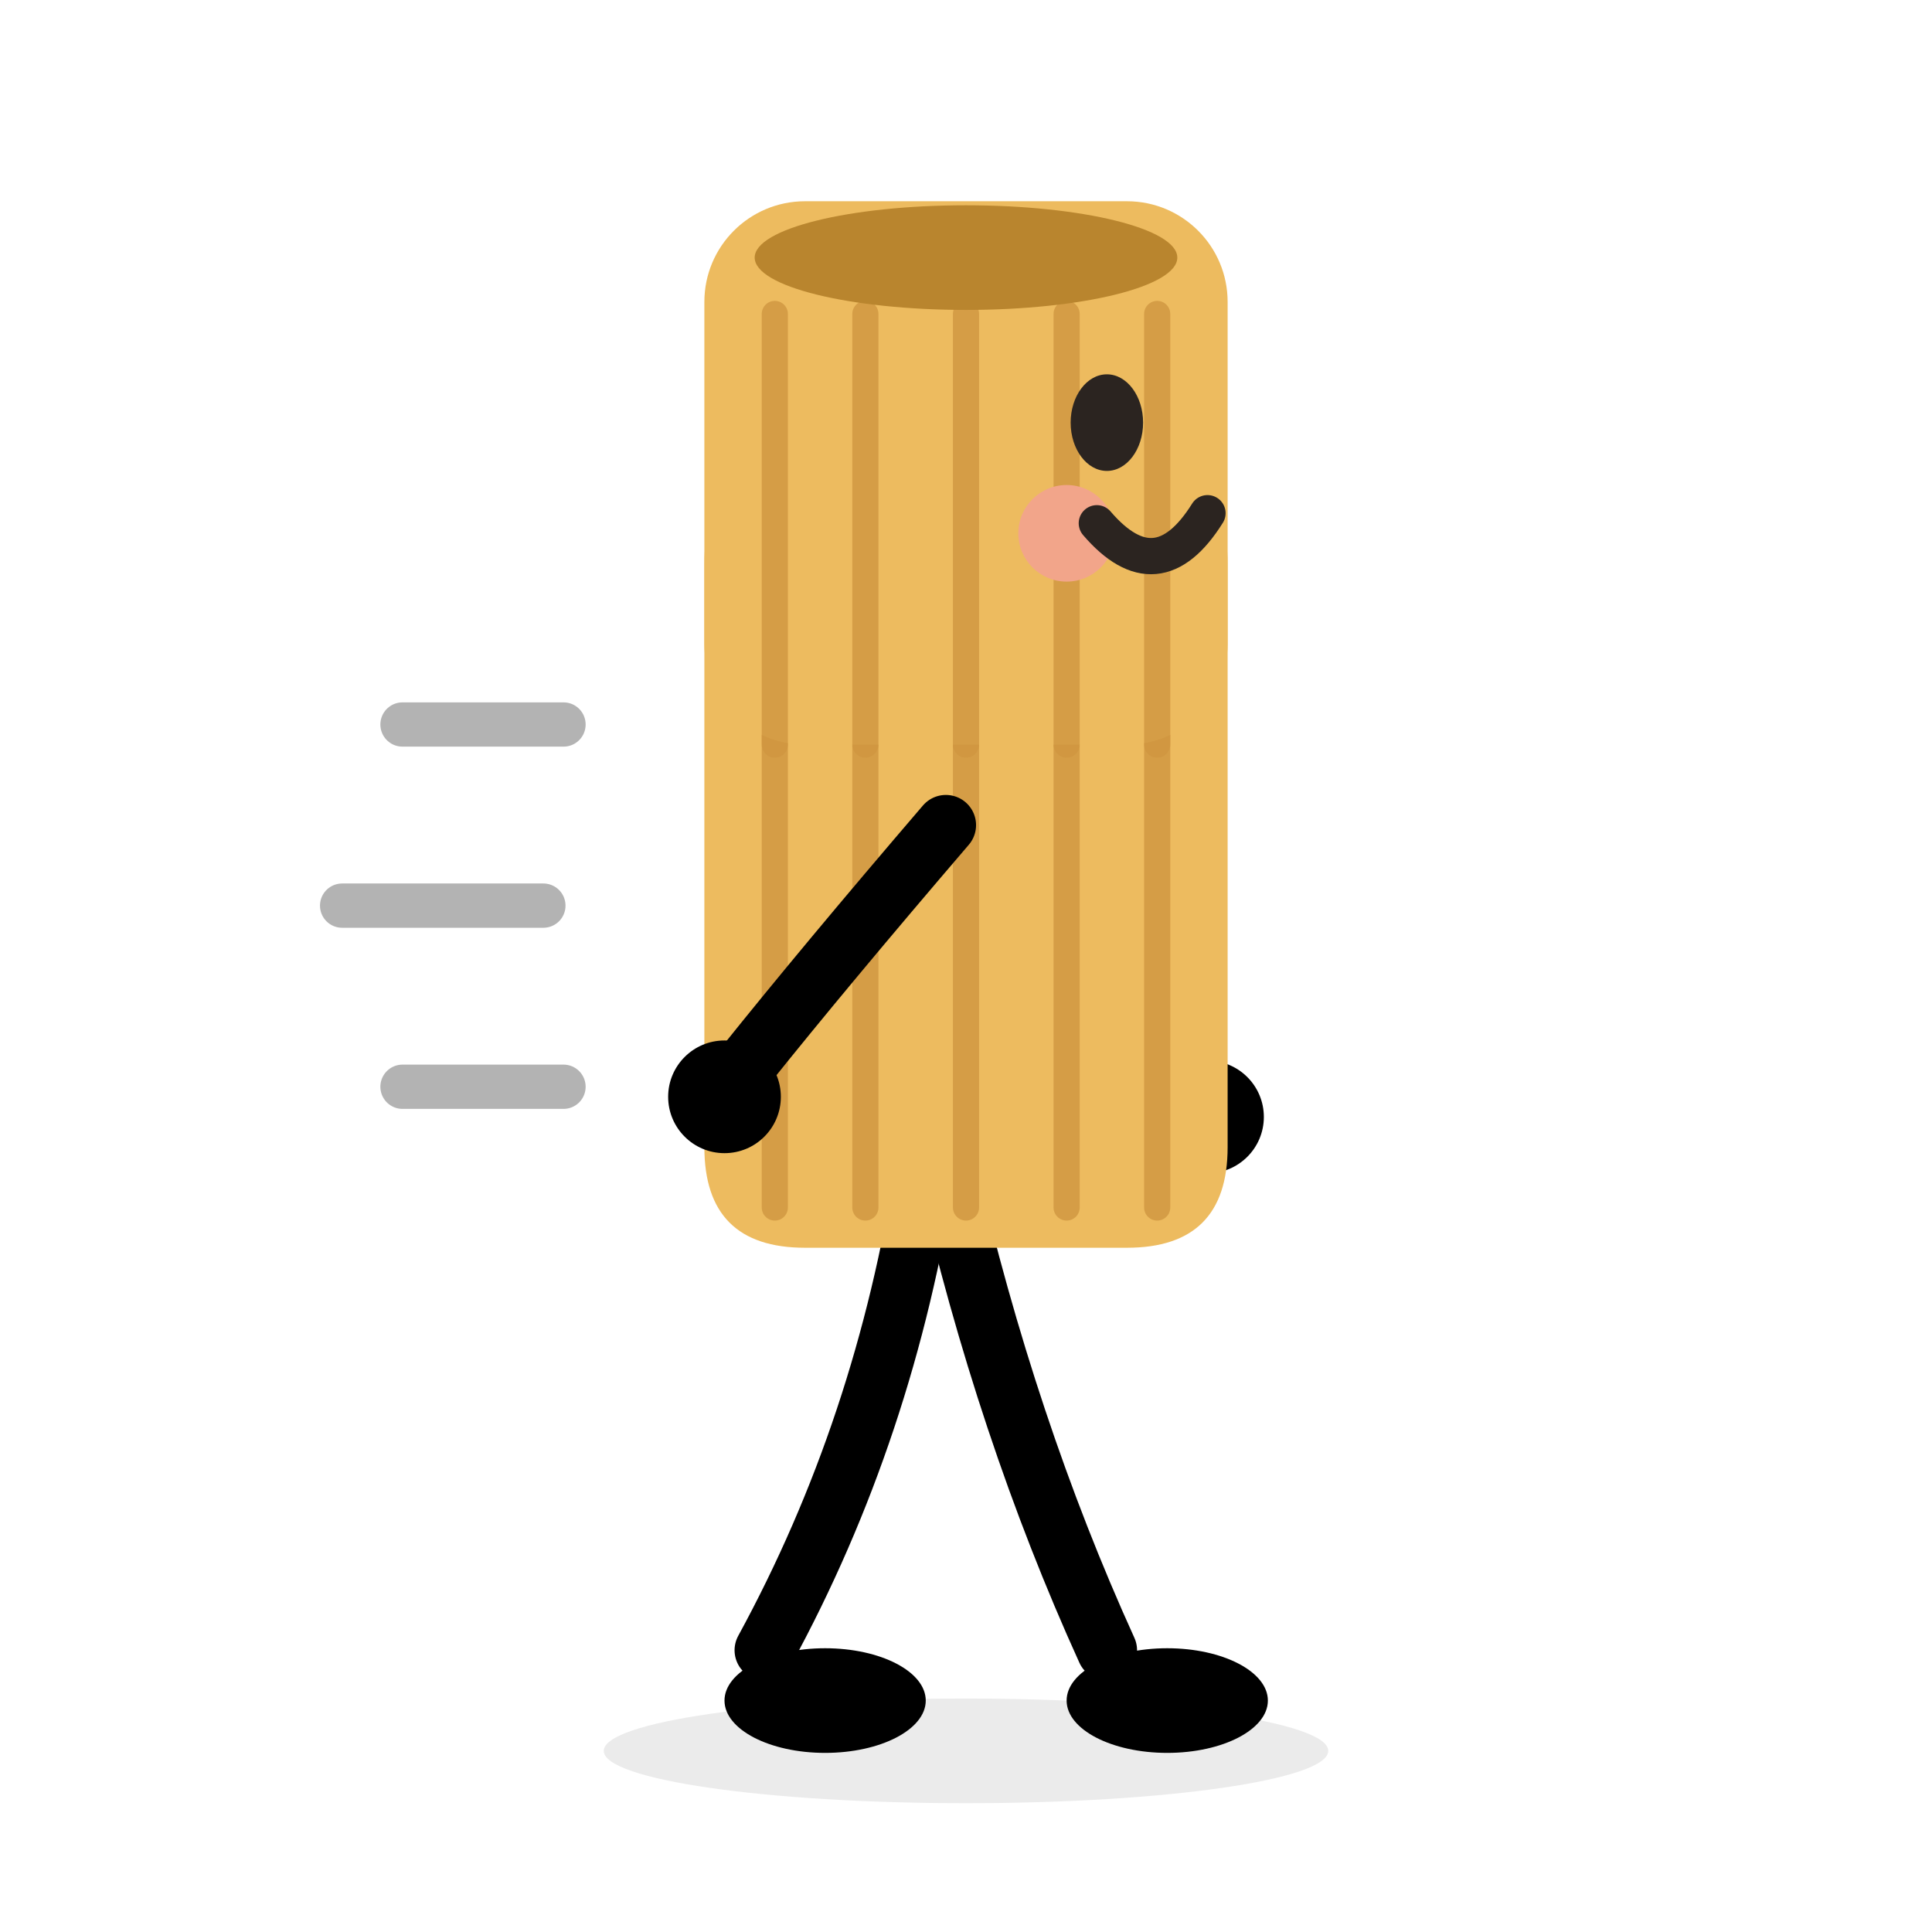
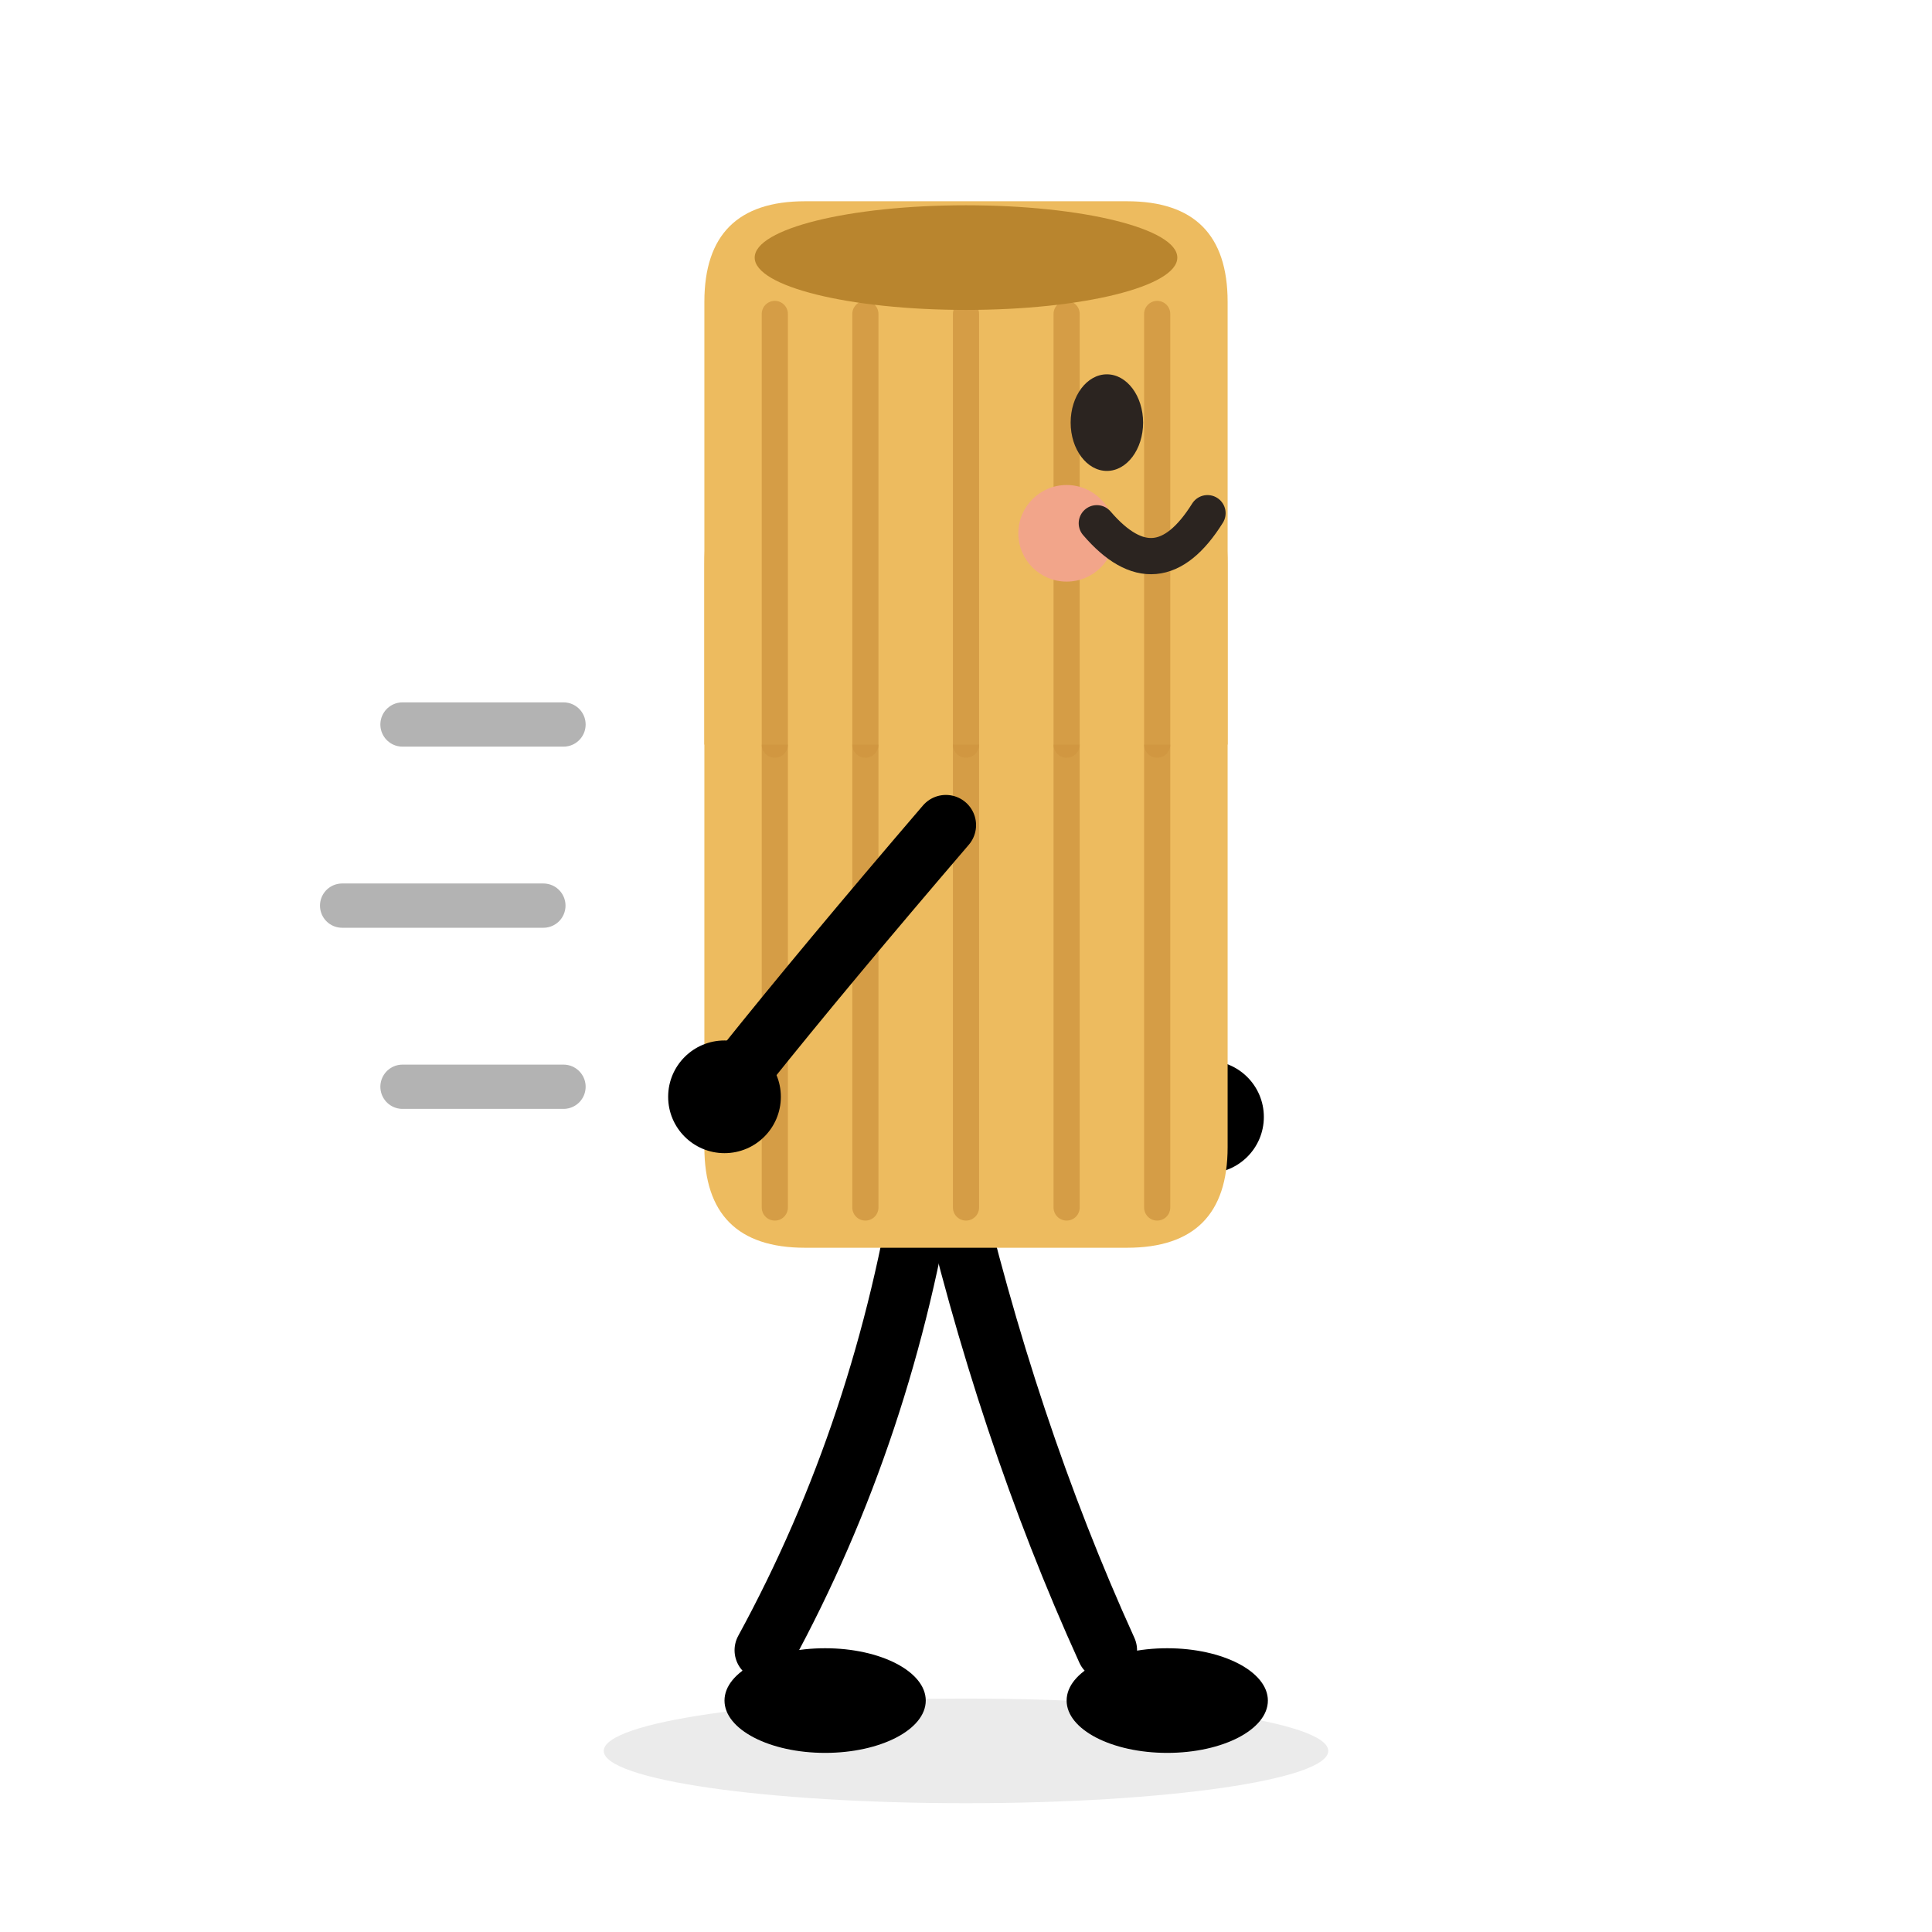
<svg xmlns="http://www.w3.org/2000/svg" data-character="rigatoni" width="96" height="96" viewBox="0 0 96 96" fill="none" stroke="currentColor" stroke-width="3" stroke-linecap="round" stroke-linejoin="round" data-figure="walk">
  <ellipse cx="48" cy="87" rx="18" ry="2.6" fill="currentColor" stroke="none" opacity="0.08" />
  <path data-part="cue" d="M20 36 L28 36 M17 45 L27 45 M20 54 L28 54" stroke-width="2.2" opacity="0.3">
    <animate attributeName="opacity" values="0.15;0.4;0.15" dur="0.55s" repeatCount="indefinite" />
  </path>
  <g data-part="legs">
    <path d="M46 58 Q44 71 38 82">
      <animate attributeName="d" values="M46 58 Q44 71 38 82;M47 58 Q50 71 55 82;M46 58 Q44 71 38 82" keyTimes="0;0.5;1" calcMode="spline" keySplines="0.45 0 0.55 1;0.45 0 0.55 1" dur="1.2s" repeatCount="indefinite" />
    </path>
    <ellipse cx="41" cy="84.5" rx="5" ry="2.6" fill="currentColor" stroke="none">
      <animate attributeName="cx" values="41;58;41" keyTimes="0;0.5;1" calcMode="spline" keySplines="0.45 0 0.55 1;0.45 0 0.55 1" dur="1.2s" repeatCount="indefinite" />
    </ellipse>
    <path d="M47 58 Q50 71 55 82">
      <animate attributeName="d" values="M47 58 Q50 71 55 82;M46 58 Q44 71 38 82;M47 58 Q50 71 55 82" keyTimes="0;0.5;1" calcMode="spline" keySplines="0.45 0 0.55 1;0.45 0 0.55 1" dur="1.2s" repeatCount="indefinite" />
    </path>
    <ellipse cx="58" cy="84.5" rx="5" ry="2.6" fill="currentColor" stroke="none">
      <animate attributeName="cx" values="58;41;58" keyTimes="0;0.5;1" calcMode="spline" keySplines="0.45 0 0.55 1;0.45 0 0.55 1" dur="1.2s" repeatCount="indefinite" />
    </ellipse>
  </g>
  <g>
    <animateTransform attributeName="transform" type="translate" values="0 0;0 -2;0 0;0 -2;0 0" keyTimes="0;0.25;0.5;0.75;1" calcMode="spline" keySplines="0.45 0 0.55 1;0.45 0 0.55 1;0.45 0 0.55 1;0.45 0 0.55 1" dur="1.2s" repeatCount="indefinite" />
    <path d="M50 41 Q56 48 59 54">
      <animate attributeName="d" values="M50 41 Q56 48 59 54;M50 41 Q44 48 40 53;M50 41 Q56 48 59 54" keyTimes="0;0.5;1" calcMode="spline" keySplines="0.45 0 0.55 1;0.45 0 0.55 1" dur="1.2s" repeatCount="indefinite" />
    </path>
    <circle cx="60" cy="55.5" r="2.8" fill="currentColor" stroke="none">
      <animate attributeName="cx" values="60;39;60" keyTimes="0;0.5;1" calcMode="spline" keySplines="0.45 0 0.55 1;0.45 0 0.55 1" dur="1.2s" repeatCount="indefinite" />
      <animate attributeName="cy" values="55.5;54.5;55.5" keyTimes="0;0.5;1" dur="1.2s" repeatCount="indefinite" />
    </circle>
    <path data-part="body" d="M40 23 L56 23 Q61 23 61 28 L61 57 Q61 62 56 62 L40 62 Q35 62 35 57 L35 28 Q35 23 40 23 Z" fill="#EDBB5F" stroke="none" />
    <path d="M38.5 25.0 L38.5 60.0" stroke="#CF9640" stroke-width="1.3" opacity="0.8" />
    <path d="M43 25.0 L43 60.0" stroke="#CF9640" stroke-width="1.3" opacity="0.8" />
    <path d="M48 25.0 L48 60.0" stroke="#CF9640" stroke-width="1.3" opacity="0.8" />
    <path d="M53 25.0 L53 60.0" stroke="#CF9640" stroke-width="1.3" opacity="0.8" />
    <path d="M57.5 25.0 L57.5 60.0" stroke="#CF9640" stroke-width="1.3" opacity="0.8" />
    <g data-part="head">
-       <rect x="35" y="10" width="26" height="27" rx="5" fill="#EDBB5F" stroke="none" />
+       <path d="M35 15 Q35 10 40 10 L56 10 Q61 10 61 15 L61 37 L35 37 Z" fill="#EDBB5F" stroke="none" />
      <path d="M38.5 15.6 L38.5 37.0" stroke="#CF9640" stroke-width="1.3" opacity="0.8" />
      <path d="M43 15.6 L43 37.0" stroke="#CF9640" stroke-width="1.3" opacity="0.8" />
      <path d="M48 15.6 L48 37.0" stroke="#CF9640" stroke-width="1.3" opacity="0.8" />
      <path d="M53 15.6 L53 37.0" stroke="#CF9640" stroke-width="1.3" opacity="0.8" />
      <path d="M57.5 15.6 L57.5 37.0" stroke="#CF9640" stroke-width="1.3" opacity="0.8" />
      <ellipse cx="48" cy="12.8" rx="10.5" ry="2.6" fill="#B9852E" stroke="none" />
      <g data-part="face" transform="translate(0 -6)">
        <circle cx="53" cy="32.5" r="2.4" fill="#F2A58A" stroke="none" />
        <ellipse cx="55" cy="27" rx="1.8" ry="2.4" fill="#2B2420" stroke="none" />
        <path d="M54.5 32 Q57.5 35.5 60 31.5" stroke="#2B2420" stroke-width="1.8" />
      </g>
    </g>
    <path d="M47 41 Q41 48 37 53">
      <animate attributeName="d" values="M47 41 Q41 48 37 53;M47 41 Q53 48 57 54;M47 41 Q41 48 37 53" keyTimes="0;0.5;1" calcMode="spline" keySplines="0.45 0 0.55 1;0.45 0 0.55 1" dur="1.2s" repeatCount="indefinite" />
    </path>
    <circle cx="36" cy="54.5" r="2.8" fill="currentColor" stroke="none">
      <animate attributeName="cx" values="36;58;36" keyTimes="0;0.5;1" calcMode="spline" keySplines="0.45 0 0.55 1;0.45 0 0.55 1" dur="1.2s" repeatCount="indefinite" />
      <animate attributeName="cy" values="54.5;55.5;54.5" keyTimes="0;0.5;1" dur="1.2s" repeatCount="indefinite" />
    </circle>
  </g>
</svg>
